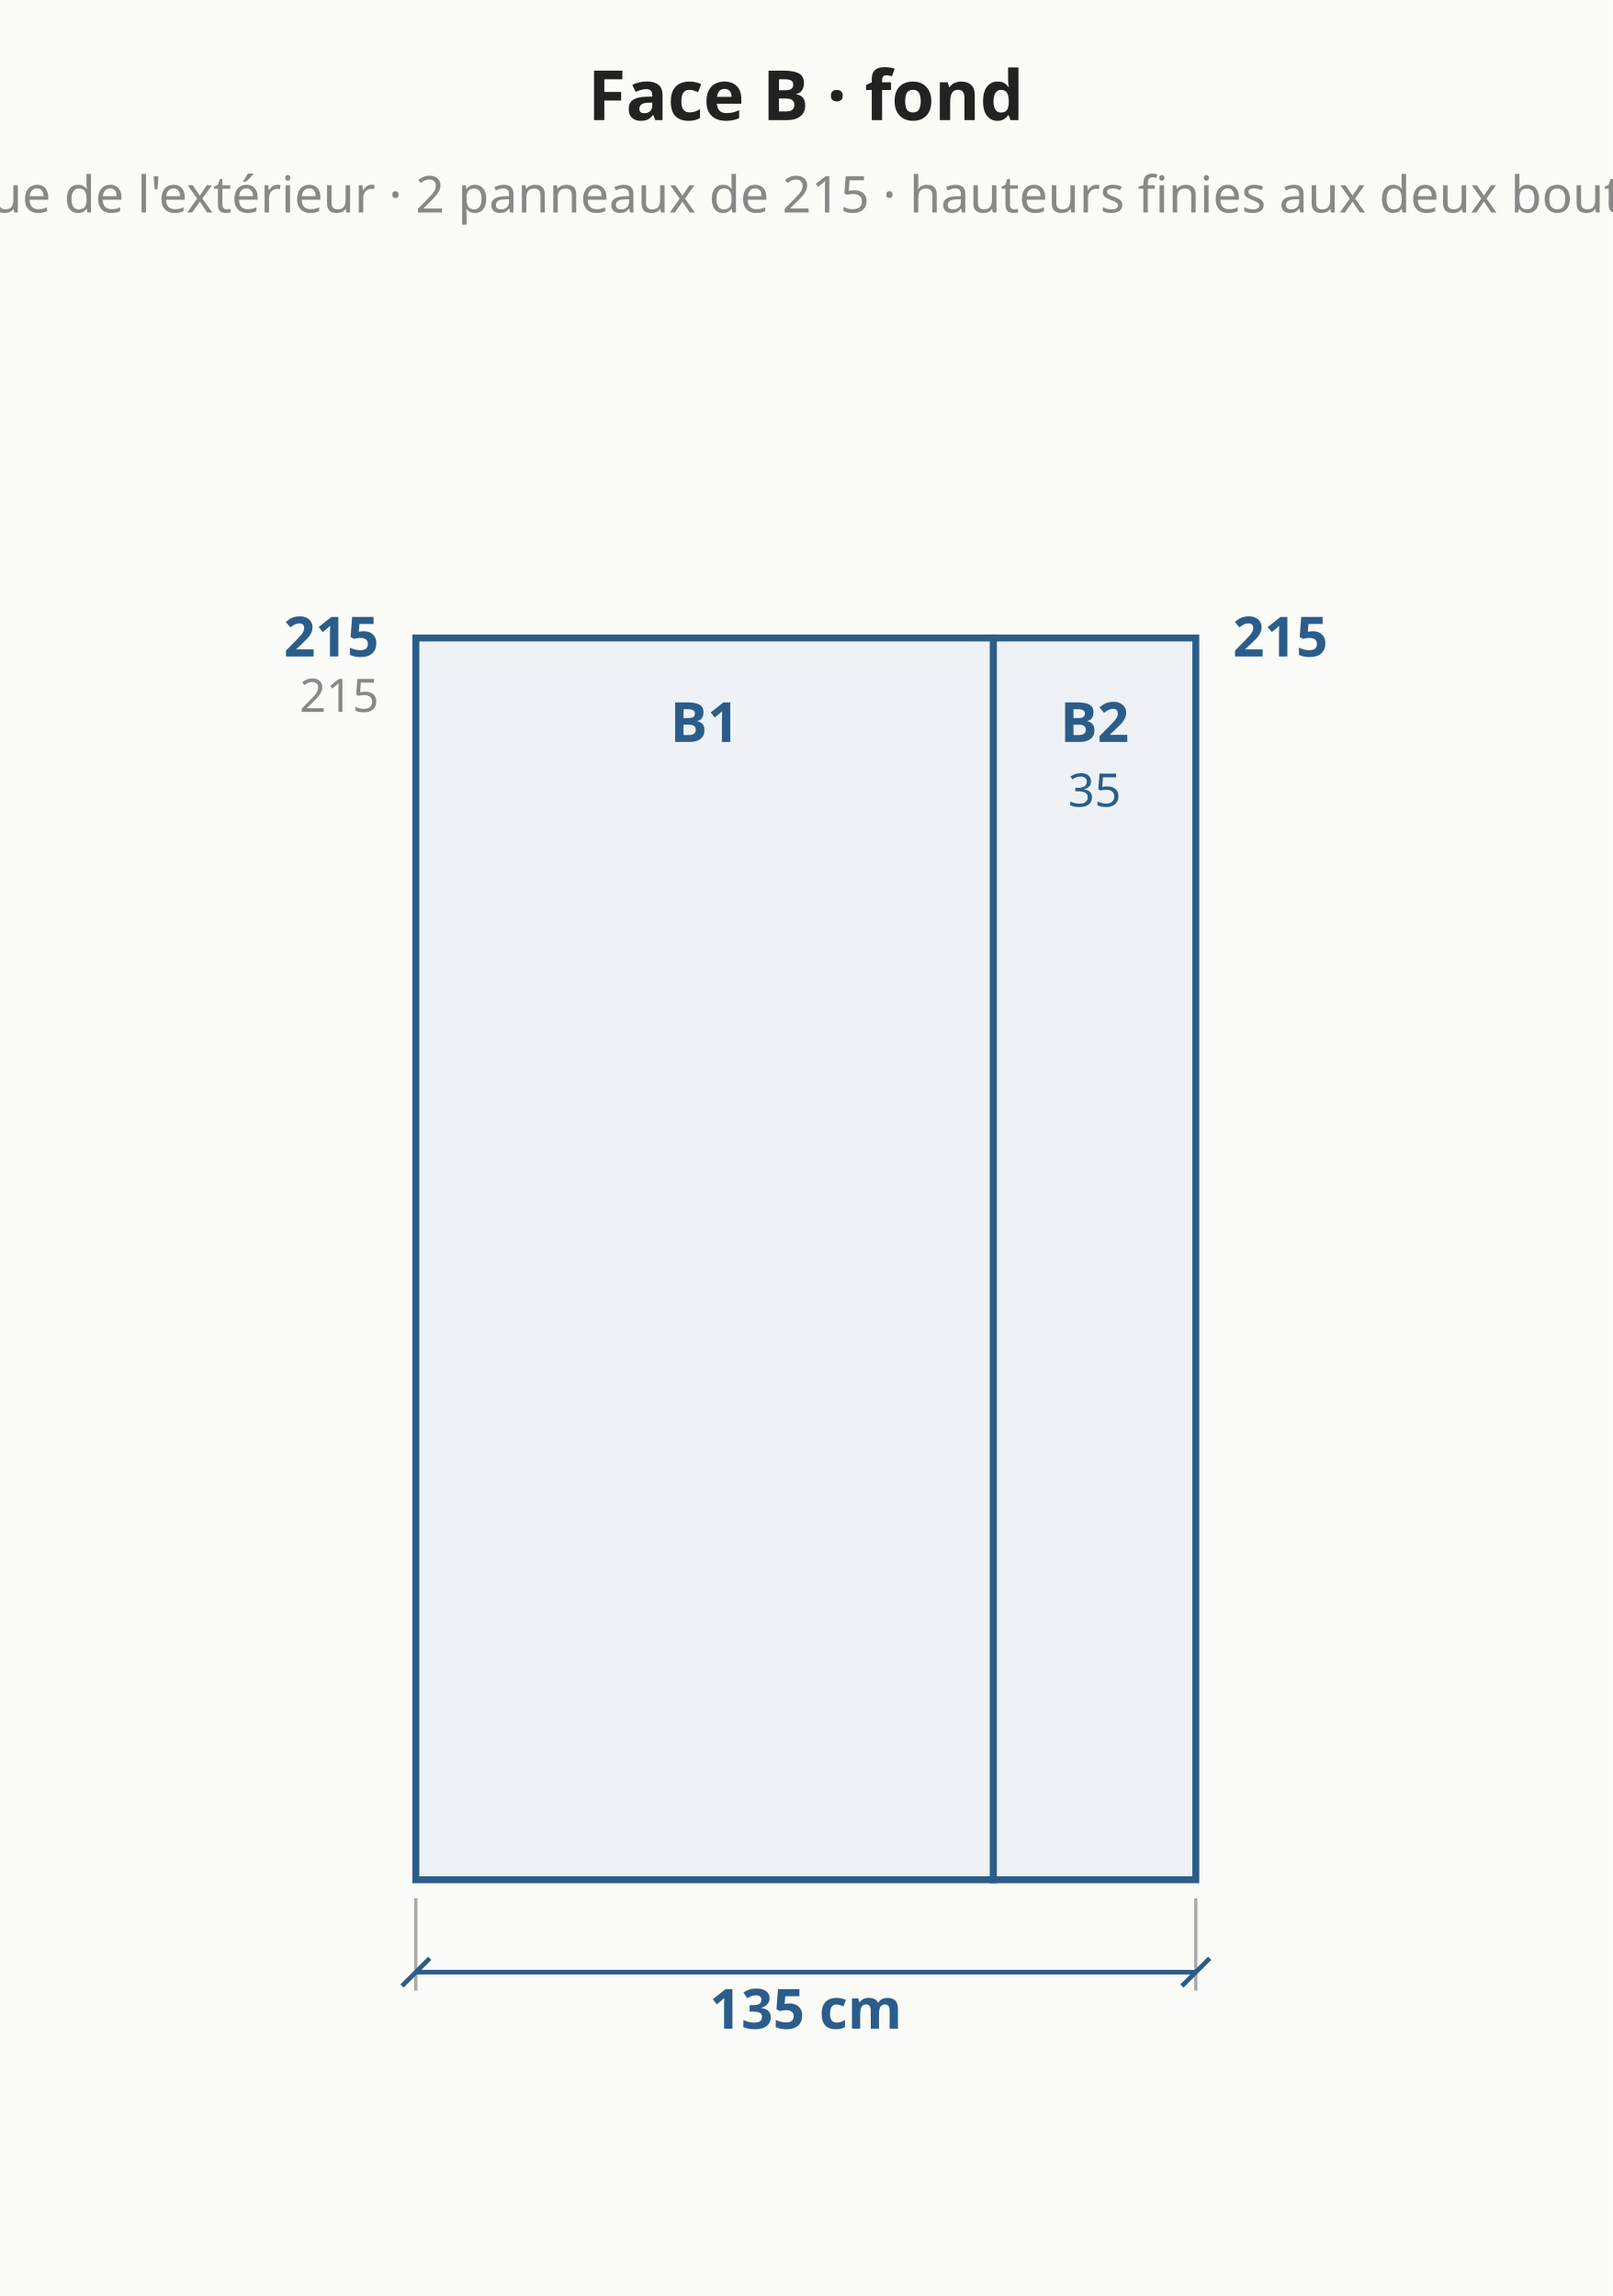
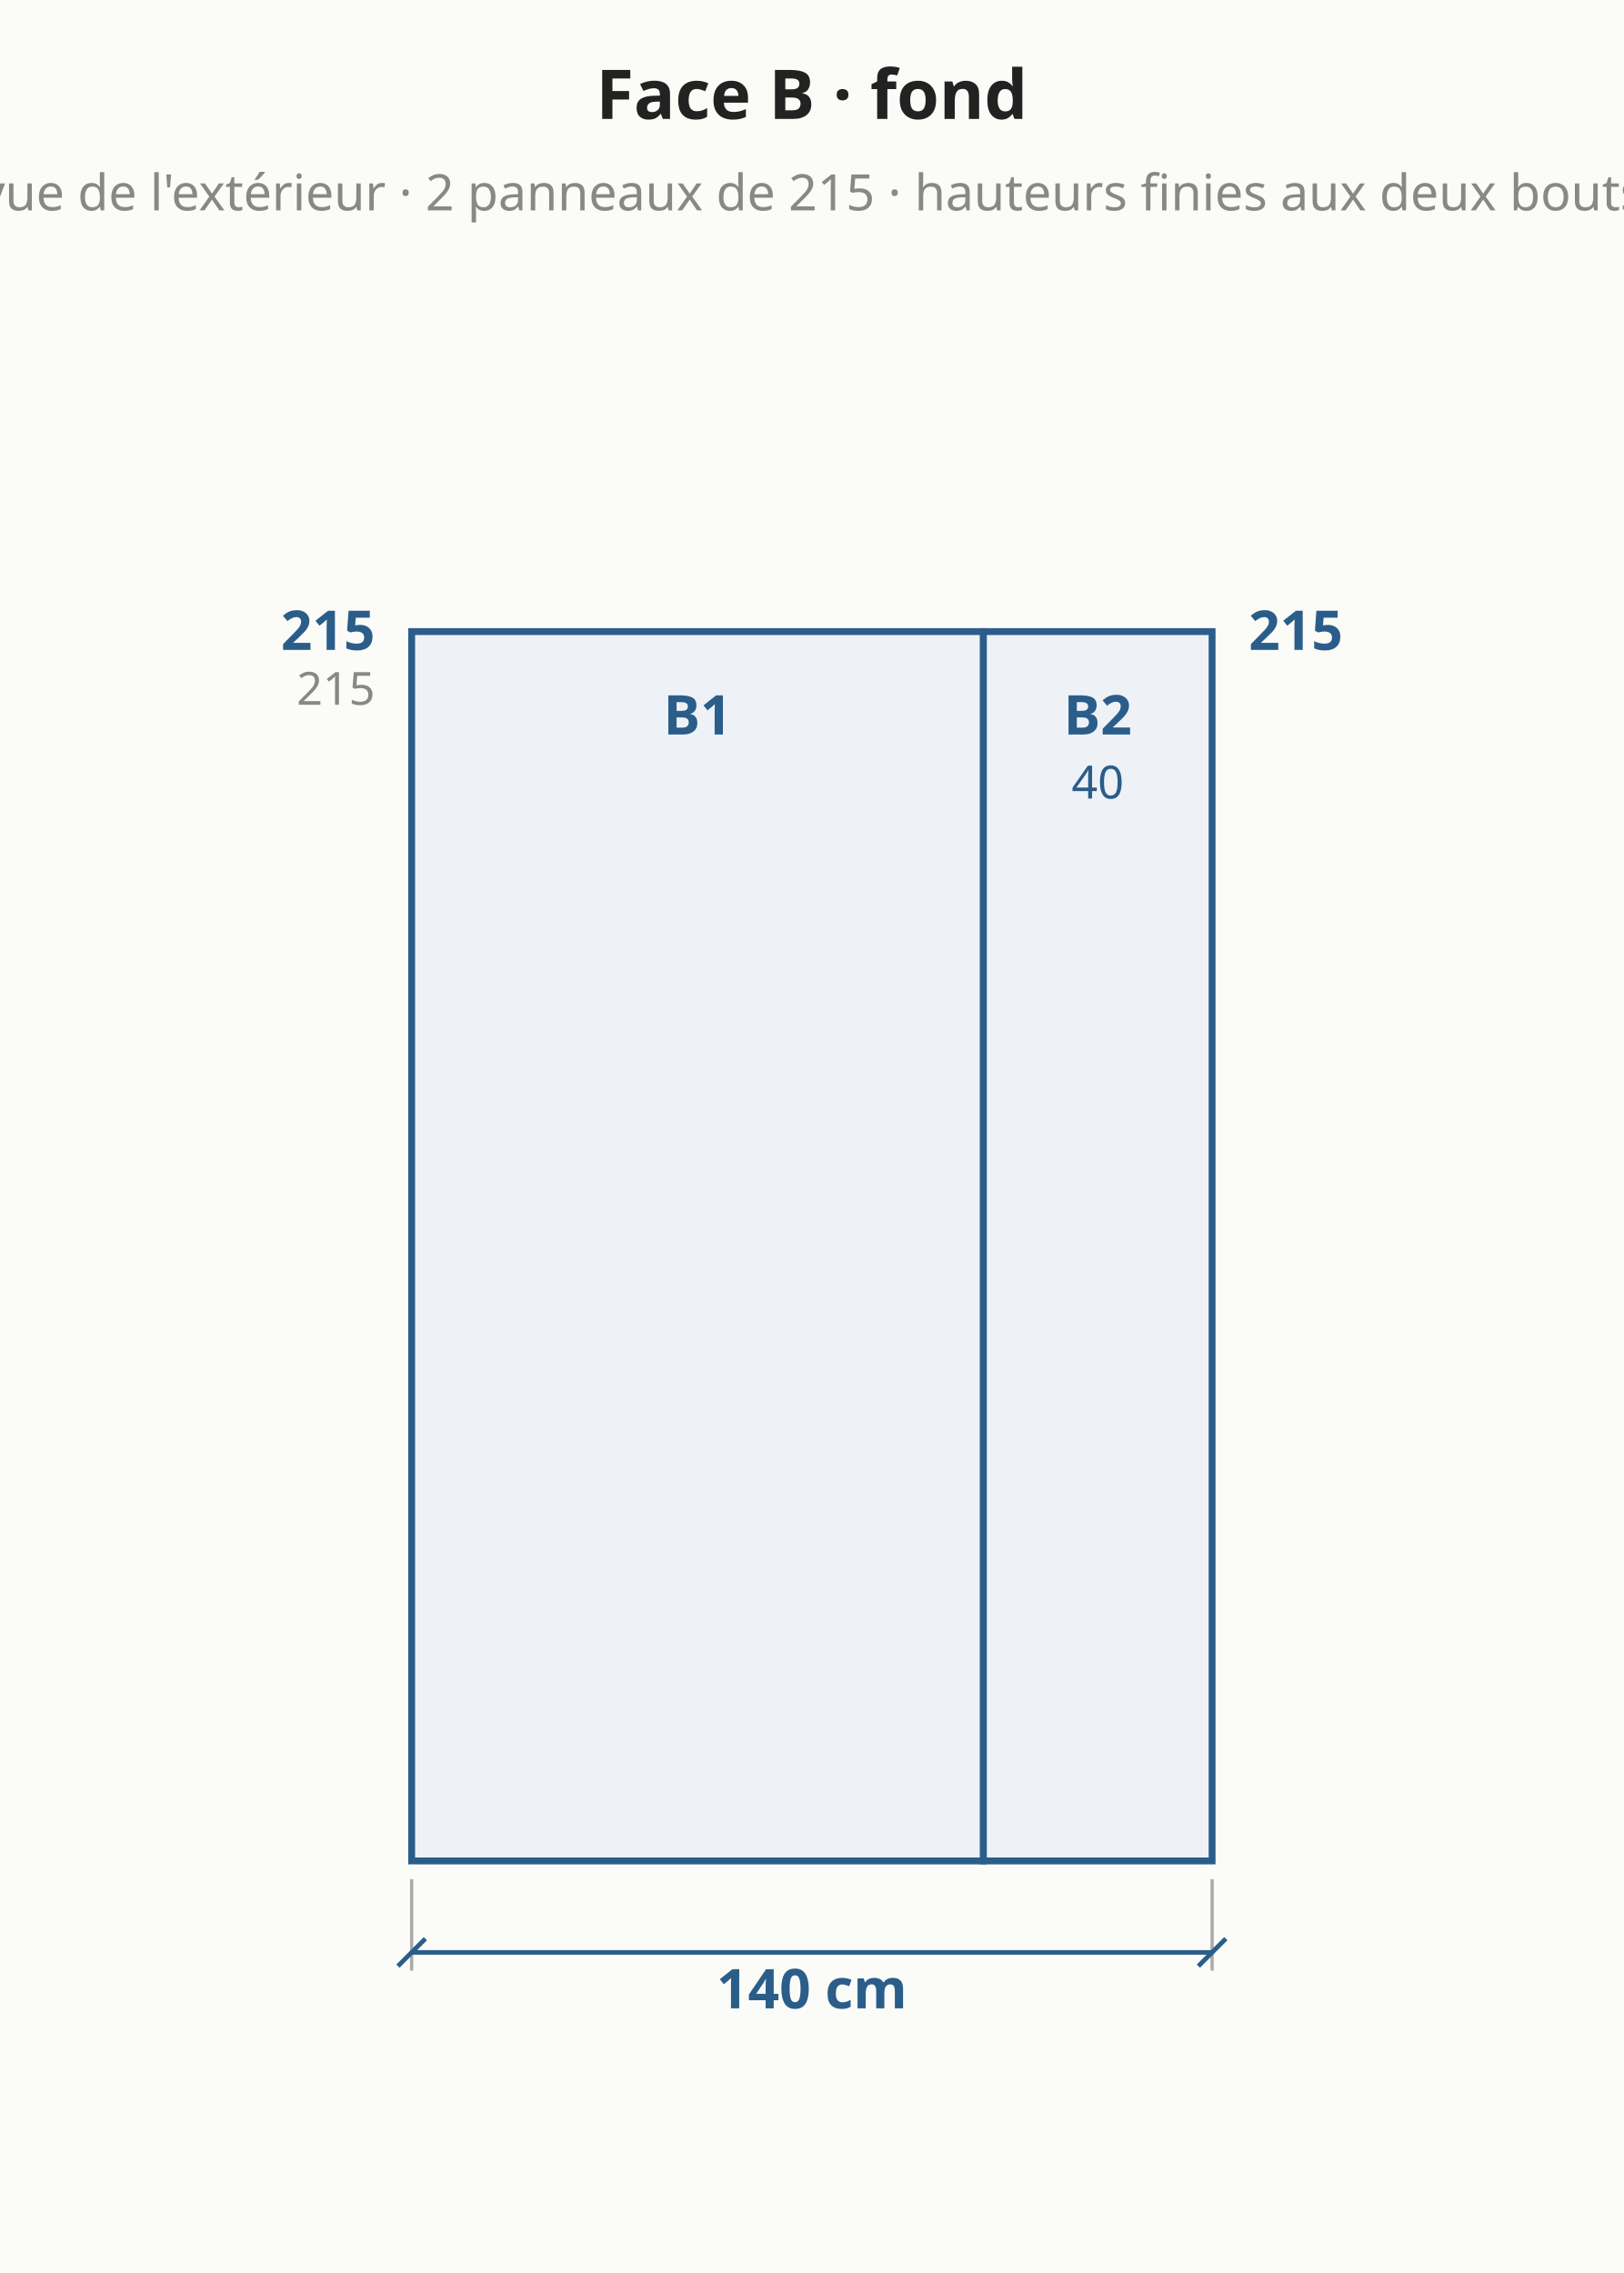
- <svg xmlns="http://www.w3.org/2000/svg" viewBox="0 0 349 497" font-family="system-ui,sans-serif" font-size="13">
-   <rect width="349" height="497" fill="#fbfbf8" />
+ <svg xmlns="http://www.w3.org/2000/svg" viewBox="0 0 355 497" font-family="system-ui,sans-serif" font-size="13">
+   <rect width="355" height="497" fill="#fbfbf8" />
  <polygon points="90.0,406.9 215.0,406.9 215.0,138.1 90.0,138.1" fill="#eef2f6" stroke="#2b5d8a" stroke-width="1.5" />
  <text x="152.5" y="160.6" text-anchor="middle" fill="#2b5d8a" font-size="12" font-weight="bold">B1</text>
-   <polygon points="215.0,406.9 258.8,406.9 258.8,138.1 215.0,138.1" fill="#eef2f6" stroke="#2b5d8a" stroke-width="1.5" />
-   <text x="236.9" y="160.6" text-anchor="middle" fill="#2b5d8a" font-size="12" font-weight="bold">B2</text>
-   <text x="236.9" y="174.6" text-anchor="middle" fill="#2b5d8a" font-size="10" font-weight="normal">35</text>
+   <polygon points="215.0,406.9 265.0,406.9 265.0,138.1 215.0,138.1" fill="#eef2f6" stroke="#2b5d8a" stroke-width="1.5" />
+   <text x="240.0" y="160.6" text-anchor="middle" fill="#2b5d8a" font-size="12" font-weight="bold">B2</text>
+   <text x="240.0" y="174.6" text-anchor="middle" fill="#2b5d8a" font-size="10" font-weight="normal">40</text>
  <line x1="90.0" y1="410.9" x2="90.0" y2="430.9" stroke="#aaa" stroke-width="0.7" />
-   <line x1="258.8" y1="410.9" x2="258.8" y2="430.9" stroke="#aaa" stroke-width="0.7" />
-   <line x1="90.0" y1="426.9" x2="258.8" y2="426.9" stroke="#2b5d8a" stroke-width="1" />
+   <line x1="265.0" y1="410.9" x2="265.0" y2="430.9" stroke="#aaa" stroke-width="0.7" />
+   <line x1="90.0" y1="426.9" x2="265.0" y2="426.9" stroke="#2b5d8a" stroke-width="1" />
  <line x1="87.0" y1="429.9" x2="93.0" y2="423.9" stroke="#2b5d8a" stroke-width="1" />
-   <line x1="255.8" y1="429.9" x2="261.8" y2="423.9" stroke="#2b5d8a" stroke-width="1" />
-   <text x="174.4" y="434.9" text-anchor="middle" dominant-baseline="middle" fill="#2b5d8a" font-size="12" font-weight="bold" transform="rotate(0.0 174.4 434.9)">135 cm</text>
+   <line x1="262.0" y1="429.9" x2="268.0" y2="423.9" stroke="#2b5d8a" stroke-width="1" />
+   <text x="177.5" y="434.9" text-anchor="middle" dominant-baseline="middle" fill="#2b5d8a" font-size="12" font-weight="bold" transform="rotate(0.0 177.5 434.9)">140 cm</text>
  <text x="82.0" y="142.1" text-anchor="end" fill="#2b5d8a" font-size="12" font-weight="bold">215</text>
-   <text x="266.8" y="142.1" text-anchor="start" fill="#2b5d8a" font-size="12" font-weight="bold">215</text>
+   <text x="273.0" y="142.1" text-anchor="start" fill="#2b5d8a" font-size="12" font-weight="bold">215</text>
  <text x="82.0" y="154.1" text-anchor="end" fill="#888" font-size="10" font-weight="normal">215</text>
-   <text x="174.4" y="26.0" text-anchor="middle" fill="#222" font-size="15" font-weight="bold">Face B · fond</text>
-   <text x="174.4" y="46.0" text-anchor="middle" fill="#888" font-size="11" font-weight="normal">vue de l'extérieur · 2 panneaux de 215 · hauteurs finies aux deux bouts</text>
+   <text x="177.5" y="26.0" text-anchor="middle" fill="#222" font-size="15" font-weight="bold">Face B · fond</text>
+   <text x="177.5" y="46.0" text-anchor="middle" fill="#888" font-size="11" font-weight="normal">vue de l'extérieur · 2 panneaux de 215 · hauteurs finies aux deux bouts</text>
</svg>
